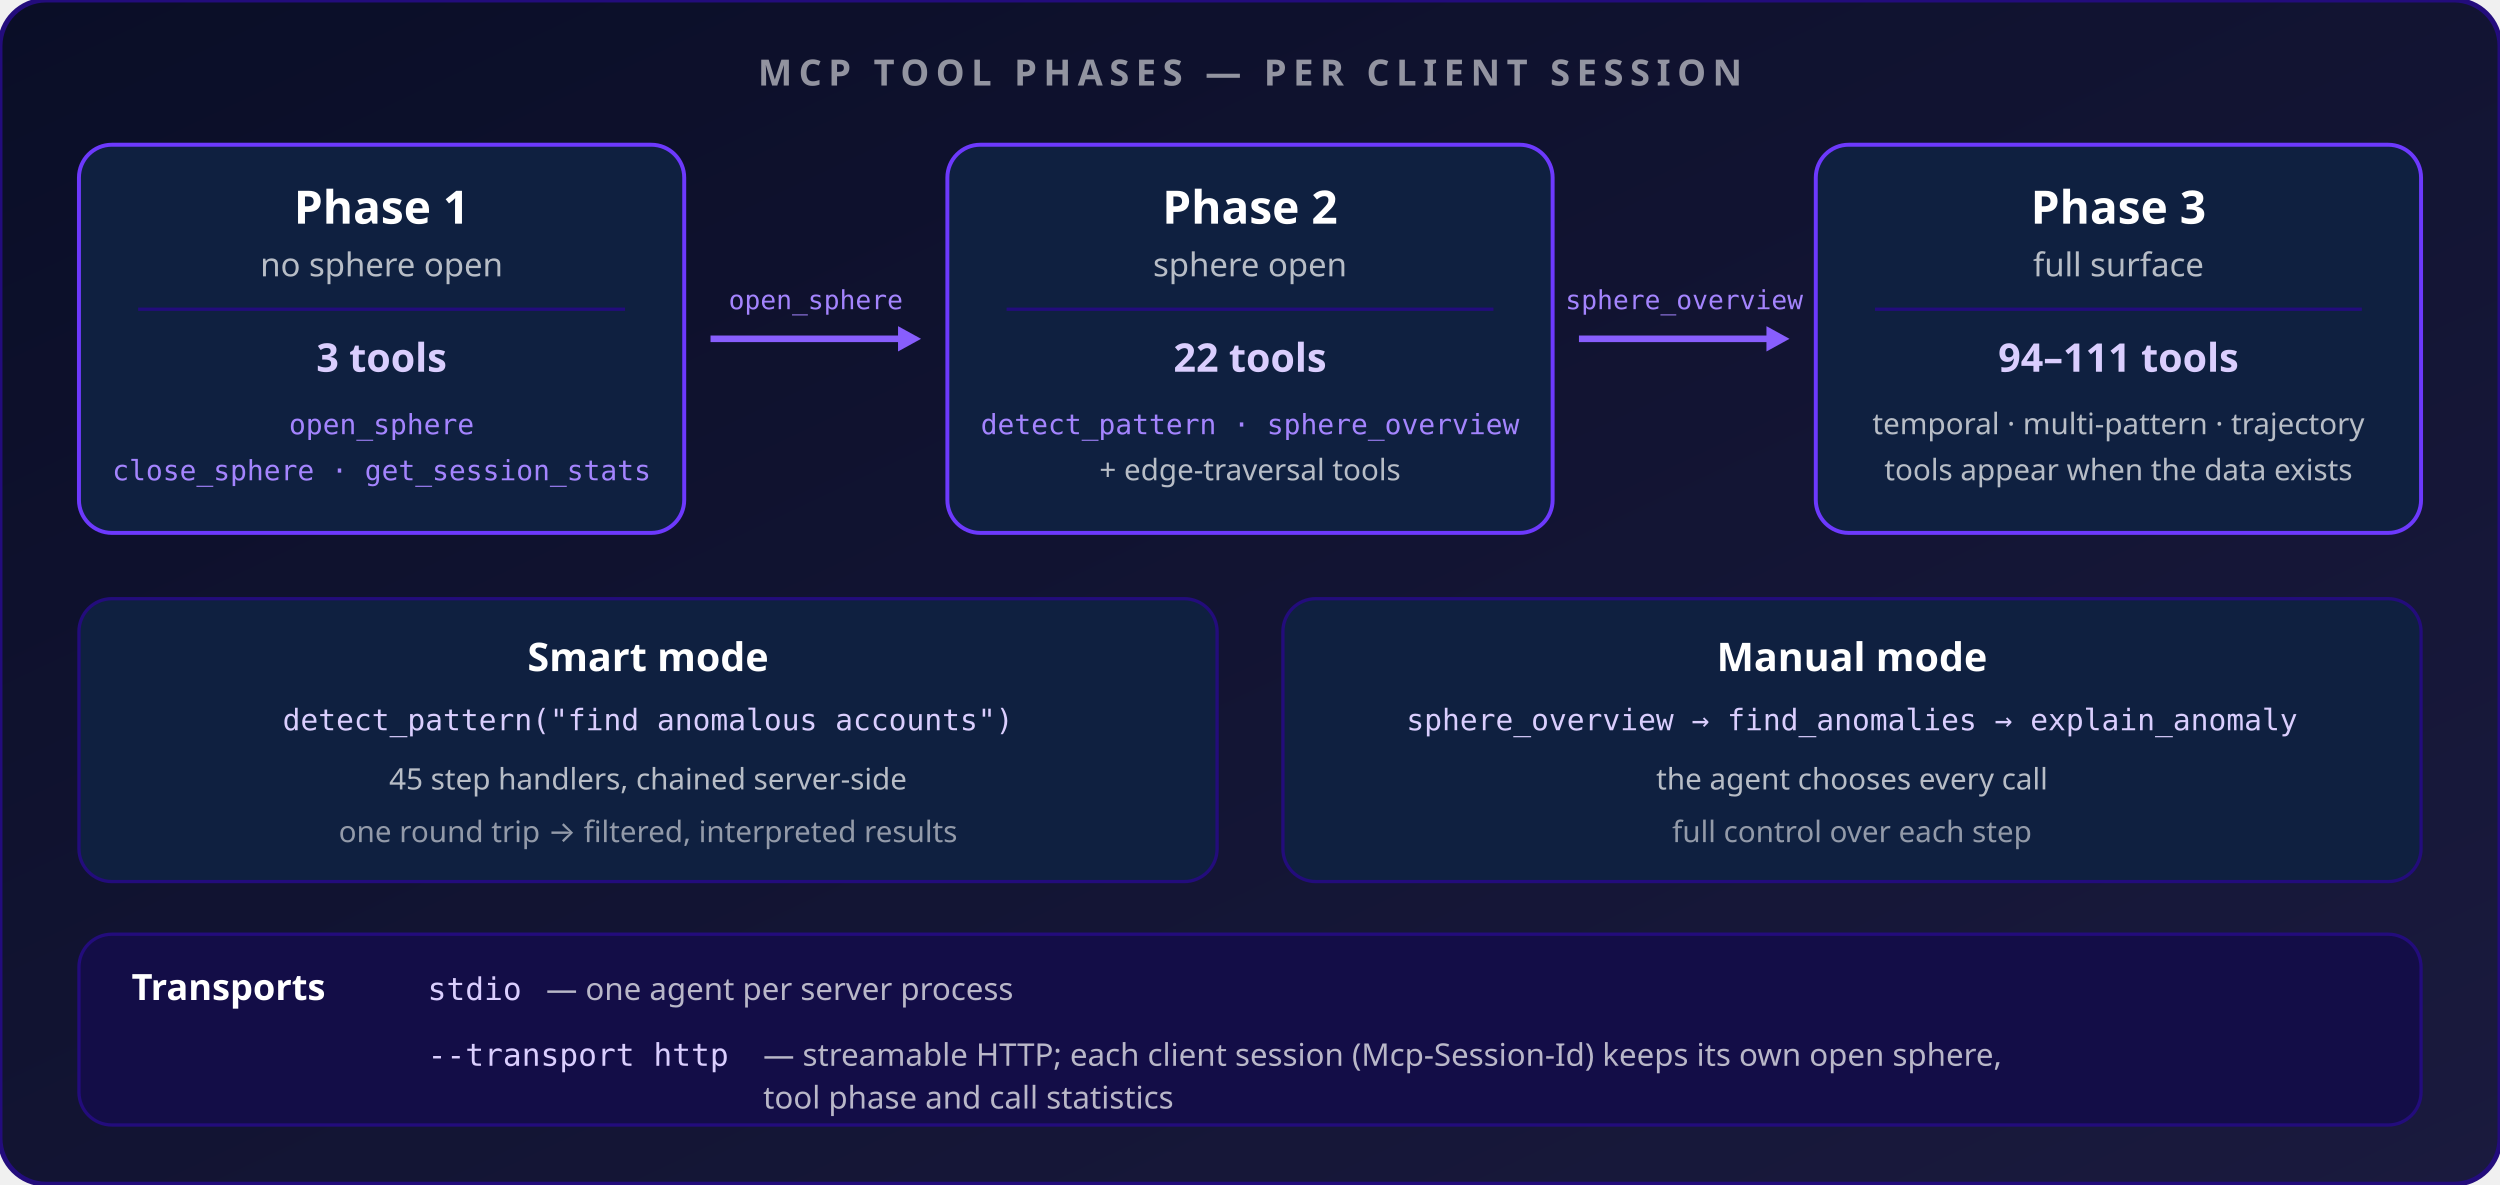
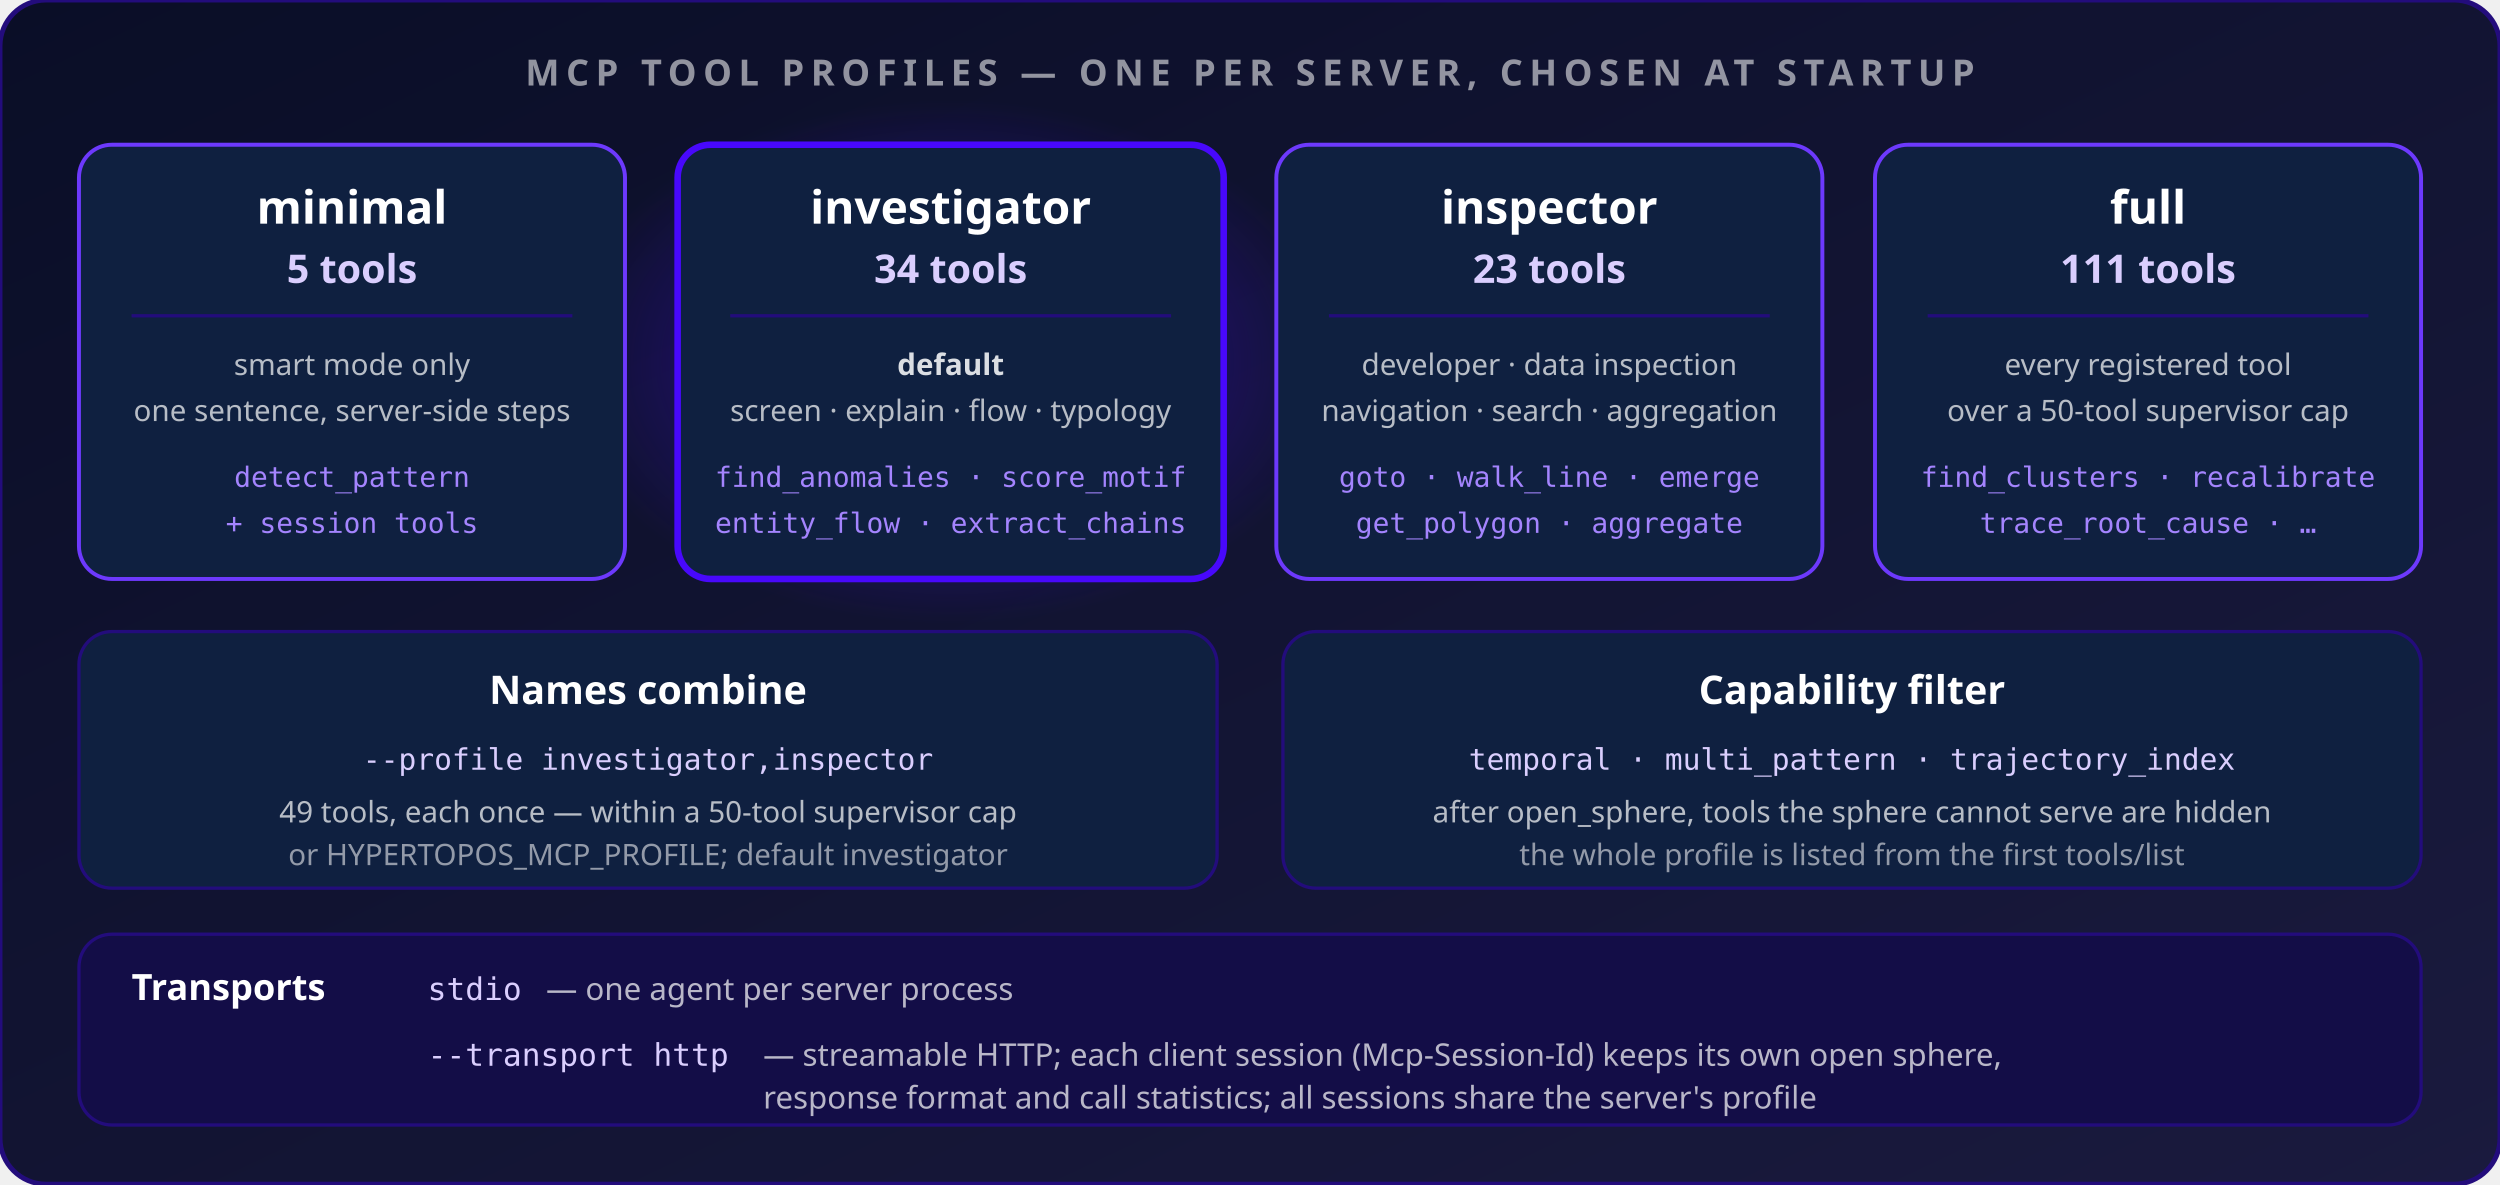
<svg xmlns="http://www.w3.org/2000/svg" viewBox="0 0 760 360" font-family="'Segoe UI', system-ui, -apple-system, sans-serif" role="img" aria-labelledby="mcpl-title mcpl-desc">
  <defs>
    <linearGradient id="mcpl-bg" x1="0" y1="0" x2="1" y2="1">
      <stop offset="0%" stop-color="#0a0e27" />
      <stop offset="100%" stop-color="#1a1a3e" />
    </linearGradient>
    <radialGradient id="mcpl-glow">
      <stop offset="0%" stop-color="#4808FC" stop-opacity="0.55" />
      <stop offset="100%" stop-color="#4808FC" stop-opacity="0" />
    </radialGradient>
  </defs>
  <rect width="760" height="360" rx="14" fill="url(#mcpl-bg)" stroke="#230C7C" stroke-width="1.5" />
-   <text x="380" y="26" font-size="11" fill="#FFFFFF" fill-opacity="0.55" font-weight="600" text-anchor="middle" letter-spacing="2">MCP TOOL PHASES — PER CLIENT SESSION</text>
-   <rect x="24" y="44" width="184" height="118" rx="10" fill="#0f2040" stroke="#6D39FD" stroke-width="1.2" />
-   <text x="116" y="68" font-size="14" fill="#FFFFFF" font-weight="700" text-anchor="middle">Phase 1</text>
-   <text x="116" y="84" font-size="10" fill="#FFFFFF" fill-opacity="0.7" text-anchor="middle">no sphere open</text>
-   <line x1="42" y1="94" x2="190" y2="94" stroke="#230C7C" stroke-width="1" />
-   <text x="116" y="113" font-size="12" fill="#DACEFE" font-weight="700" text-anchor="middle">3 tools</text>
-   <text x="116" y="132" font-size="8.5" fill="#A484FE" text-anchor="middle" font-family="ui-monospace, SFMono-Regular, Menlo, Consolas, monospace">open_sphere</text>
-   <text x="116" y="146" font-size="8.5" fill="#A484FE" text-anchor="middle" font-family="ui-monospace, SFMono-Regular, Menlo, Consolas, monospace">close_sphere · get_session_stats</text>
-   <rect x="288" y="44" width="184" height="118" rx="10" fill="#0f2040" stroke="#6D39FD" stroke-width="1.2" />
-   <text x="380" y="68" font-size="14" fill="#FFFFFF" font-weight="700" text-anchor="middle">Phase 2</text>
-   <text x="380" y="84" font-size="10" fill="#FFFFFF" fill-opacity="0.7" text-anchor="middle">sphere open</text>
-   <line x1="306" y1="94" x2="454" y2="94" stroke="#230C7C" stroke-width="1" />
-   <text x="380" y="113" font-size="12" fill="#DACEFE" font-weight="700" text-anchor="middle">22 tools</text>
-   <text x="380" y="132" font-size="8.5" fill="#A484FE" text-anchor="middle" font-family="ui-monospace, SFMono-Regular, Menlo, Consolas, monospace">detect_pattern · sphere_overview</text>
-   <text x="380" y="146" font-size="9" fill="#FFFFFF" fill-opacity="0.7" text-anchor="middle">+ edge-traversal tools</text>
-   <rect x="552" y="44" width="184" height="118" rx="10" fill="#0f2040" stroke="#6D39FD" stroke-width="1.2" />
-   <text x="644" y="68" font-size="14" fill="#FFFFFF" font-weight="700" text-anchor="middle">Phase 3</text>
-   <text x="644" y="84" font-size="10" fill="#FFFFFF" fill-opacity="0.7" text-anchor="middle">full surface</text>
-   <line x1="570" y1="94" x2="718" y2="94" stroke="#230C7C" stroke-width="1" />
-   <text x="644" y="113" font-size="12" fill="#DACEFE" font-weight="700" text-anchor="middle">94–111 tools</text>
-   <text x="644" y="132" font-size="9" fill="#FFFFFF" fill-opacity="0.7" text-anchor="middle">temporal · multi-pattern · trajectory</text>
-   <text x="644" y="146" font-size="9" fill="#FFFFFF" fill-opacity="0.7" text-anchor="middle">tools appear when the data exists</text>
-   <line x1="216" y1="103" x2="274.4" y2="103" stroke="#885EFD" stroke-width="2" />
-   <polygon points="280,103 273,99.15 273,106.85" fill="#885EFD" />
-   <text x="248" y="94" font-size="8" fill="#A484FE" text-anchor="middle" font-family="ui-monospace, SFMono-Regular, Menlo, Consolas, monospace">open_sphere</text>
-   <line x1="480" y1="103" x2="538.4" y2="103" stroke="#885EFD" stroke-width="2" />
-   <polygon points="544,103 537,99.15 537,106.85" fill="#885EFD" />
-   <text x="512" y="94" font-size="8" fill="#A484FE" text-anchor="middle" font-family="ui-monospace, SFMono-Regular, Menlo, Consolas, monospace">sphere_overview</text>
-   <rect x="24" y="182" width="346" height="86" rx="10" fill="#0f2040" stroke="#230C7C" stroke-width="1" />
-   <text x="197" y="204" font-size="12" fill="#FFFFFF" font-weight="700" text-anchor="middle">Smart mode</text>
-   <text x="197" y="222" font-size="9" fill="#DACEFE" text-anchor="middle" font-family="ui-monospace, SFMono-Regular, Menlo, Consolas, monospace">detect_pattern("find anomalous accounts")</text>
-   <text x="197" y="240" font-size="9" fill="#FFFFFF" fill-opacity="0.7" text-anchor="middle">45 step handlers, chained server-side</text>
-   <text x="197" y="256" font-size="9" fill="#FFFFFF" fill-opacity="0.55" text-anchor="middle">one round trip → filtered, interpreted results</text>
-   <rect x="390" y="182" width="346" height="86" rx="10" fill="#0f2040" stroke="#230C7C" stroke-width="1" />
-   <text x="563" y="204" font-size="12" fill="#FFFFFF" font-weight="700" text-anchor="middle">Manual mode</text>
-   <text x="563" y="222" font-size="9" fill="#DACEFE" text-anchor="middle" font-family="ui-monospace, SFMono-Regular, Menlo, Consolas, monospace">sphere_overview → find_anomalies → explain_anomaly</text>
-   <text x="563" y="240" font-size="9" fill="#FFFFFF" fill-opacity="0.7" text-anchor="middle">the agent chooses every call</text>
-   <text x="563" y="256" font-size="9" fill="#FFFFFF" fill-opacity="0.55" text-anchor="middle">full control over each step</text>
+   <text x="380" y="26" font-size="11" fill="#FFFFFF" fill-opacity="0.55" font-weight="600" text-anchor="middle" letter-spacing="2">MCP TOOL PROFILES — ONE PER SERVER, CHOSEN AT STARTUP</text>
+   <ellipse cx="289" cy="110" rx="120" ry="80" fill="url(#mcpl-glow)" />
+   <rect x="24" y="44" width="166" height="132" rx="10" fill="#0f2040" stroke="#6D39FD" stroke-width="1.2" />
+   <text x="107" y="68" font-size="14" fill="#FFFFFF" font-weight="700" text-anchor="middle">minimal</text>
+   <text x="107" y="86" font-size="12" fill="#DACEFE" font-weight="700" text-anchor="middle">5 tools</text>
+   <line x1="40" y1="96" x2="174" y2="96" stroke="#230C7C" stroke-width="1" />
+   <text x="107" y="114" font-size="9" fill="#FFFFFF" fill-opacity="0.7" text-anchor="middle">smart mode only</text>
+   <text x="107" y="128" font-size="9" fill="#FFFFFF" fill-opacity="0.7" text-anchor="middle">one sentence, server-side steps</text>
+   <text x="107" y="148" font-size="8.5" fill="#A484FE" text-anchor="middle" font-family="ui-monospace, SFMono-Regular, Menlo, Consolas, monospace">detect_pattern</text>
+   <text x="107" y="162" font-size="8.5" fill="#A484FE" text-anchor="middle" font-family="ui-monospace, SFMono-Regular, Menlo, Consolas, monospace">+ session tools</text>
+   <rect x="206" y="44" width="166" height="132" rx="10" fill="#0f2040" stroke="#4808FC" stroke-width="2" />
+   <text x="289" y="68" font-size="14" fill="#FFFFFF" font-weight="700" text-anchor="middle">investigator</text>
+   <text x="289" y="86" font-size="12" fill="#DACEFE" font-weight="700" text-anchor="middle">34 tools</text>
+   <line x1="222" y1="96" x2="356" y2="96" stroke="#230C7C" stroke-width="1" />
+   <text x="289" y="114" font-size="9" fill="#FFFFFF" fill-opacity="0.85" text-anchor="middle" font-weight="600">default</text>
+   <text x="289" y="128" font-size="9" fill="#FFFFFF" fill-opacity="0.7" text-anchor="middle">screen · explain · flow · typology</text>
+   <text x="289" y="148" font-size="8.5" fill="#A484FE" text-anchor="middle" font-family="ui-monospace, SFMono-Regular, Menlo, Consolas, monospace">find_anomalies · score_motif</text>
+   <text x="289" y="162" font-size="8.5" fill="#A484FE" text-anchor="middle" font-family="ui-monospace, SFMono-Regular, Menlo, Consolas, monospace">entity_flow · extract_chains</text>
+   <rect x="388" y="44" width="166" height="132" rx="10" fill="#0f2040" stroke="#6D39FD" stroke-width="1.2" />
+   <text x="471" y="68" font-size="14" fill="#FFFFFF" font-weight="700" text-anchor="middle">inspector</text>
+   <text x="471" y="86" font-size="12" fill="#DACEFE" font-weight="700" text-anchor="middle">23 tools</text>
+   <line x1="404" y1="96" x2="538" y2="96" stroke="#230C7C" stroke-width="1" />
+   <text x="471" y="114" font-size="9" fill="#FFFFFF" fill-opacity="0.7" text-anchor="middle">developer · data inspection</text>
+   <text x="471" y="128" font-size="9" fill="#FFFFFF" fill-opacity="0.7" text-anchor="middle">navigation · search · aggregation</text>
+   <text x="471" y="148" font-size="8.5" fill="#A484FE" text-anchor="middle" font-family="ui-monospace, SFMono-Regular, Menlo, Consolas, monospace">goto · walk_line · emerge</text>
+   <text x="471" y="162" font-size="8.5" fill="#A484FE" text-anchor="middle" font-family="ui-monospace, SFMono-Regular, Menlo, Consolas, monospace">get_polygon · aggregate</text>
+   <rect x="570" y="44" width="166" height="132" rx="10" fill="#0f2040" stroke="#6D39FD" stroke-width="1.2" />
+   <text x="653" y="68" font-size="14" fill="#FFFFFF" font-weight="700" text-anchor="middle">full</text>
+   <text x="653" y="86" font-size="12" fill="#DACEFE" font-weight="700" text-anchor="middle">111 tools</text>
+   <line x1="586" y1="96" x2="720" y2="96" stroke="#230C7C" stroke-width="1" />
+   <text x="653" y="114" font-size="9" fill="#FFFFFF" fill-opacity="0.7" text-anchor="middle">every registered tool</text>
+   <text x="653" y="128" font-size="9" fill="#FFFFFF" fill-opacity="0.7" text-anchor="middle">over a 50-tool supervisor cap</text>
+   <text x="653" y="148" font-size="8.5" fill="#A484FE" text-anchor="middle" font-family="ui-monospace, SFMono-Regular, Menlo, Consolas, monospace">find_clusters · recalibrate</text>
+   <text x="653" y="162" font-size="8.5" fill="#A484FE" text-anchor="middle" font-family="ui-monospace, SFMono-Regular, Menlo, Consolas, monospace">trace_root_cause · …</text>
+   <rect x="24" y="192" width="346" height="78" rx="10" fill="#0f2040" stroke="#230C7C" stroke-width="1" />
+   <text x="197" y="214" font-size="12" fill="#FFFFFF" font-weight="700" text-anchor="middle">Names combine</text>
+   <text x="197" y="234" font-size="9" fill="#DACEFE" text-anchor="middle" font-family="ui-monospace, SFMono-Regular, Menlo, Consolas, monospace">--profile investigator,inspector</text>
+   <text x="197" y="250" font-size="9" fill="#FFFFFF" fill-opacity="0.7" text-anchor="middle">49 tools, each once — within a 50-tool supervisor cap</text>
+   <text x="197" y="263" font-size="9" fill="#FFFFFF" fill-opacity="0.55" text-anchor="middle">or HYPERTOPOS_MCP_PROFILE; default investigator</text>
+   <rect x="390" y="192" width="346" height="78" rx="10" fill="#0f2040" stroke="#230C7C" stroke-width="1" />
+   <text x="563" y="214" font-size="12" fill="#FFFFFF" font-weight="700" text-anchor="middle">Capability filter</text>
+   <text x="563" y="234" font-size="9" fill="#DACEFE" text-anchor="middle" font-family="ui-monospace, SFMono-Regular, Menlo, Consolas, monospace">temporal · multi_pattern · trajectory_index</text>
+   <text x="563" y="250" font-size="9" fill="#FFFFFF" fill-opacity="0.7" text-anchor="middle">after open_sphere, tools the sphere cannot serve are hidden</text>
+   <text x="563" y="263" font-size="9" fill="#FFFFFF" fill-opacity="0.55" text-anchor="middle">the whole profile is listed from the first tools/list</text>
  <rect x="24" y="284" width="712" height="58" rx="10" fill="#130D47" stroke="#230C7C" stroke-width="1" />
  <text x="40" y="304" font-size="11" fill="#FFFFFF" font-weight="700">Transports</text>
  <text x="130" y="304" font-size="9.5" fill="#DACEFE" font-family="ui-monospace, SFMono-Regular, Menlo, Consolas, monospace">stdio</text>
  <text x="166" y="304" font-size="9.5" fill="#FFFFFF" fill-opacity="0.7">— one agent per server process</text>
  <text x="130" y="324" font-size="9.5" fill="#DACEFE" font-family="ui-monospace, SFMono-Regular, Menlo, Consolas, monospace">--transport http</text>
  <text x="232" y="324" font-size="9.5" fill="#FFFFFF" fill-opacity="0.7">— streamable HTTP; each client session (Mcp-Session-Id) keeps its own open sphere,</text>
-   <text x="232" y="337" font-size="9.5" fill="#FFFFFF" fill-opacity="0.7">tool phase and call statistics</text>
+   <text x="232" y="337" font-size="9.5" fill="#FFFFFF" fill-opacity="0.7">response format and call statistics; all sessions share the server's profile</text>
</svg>
